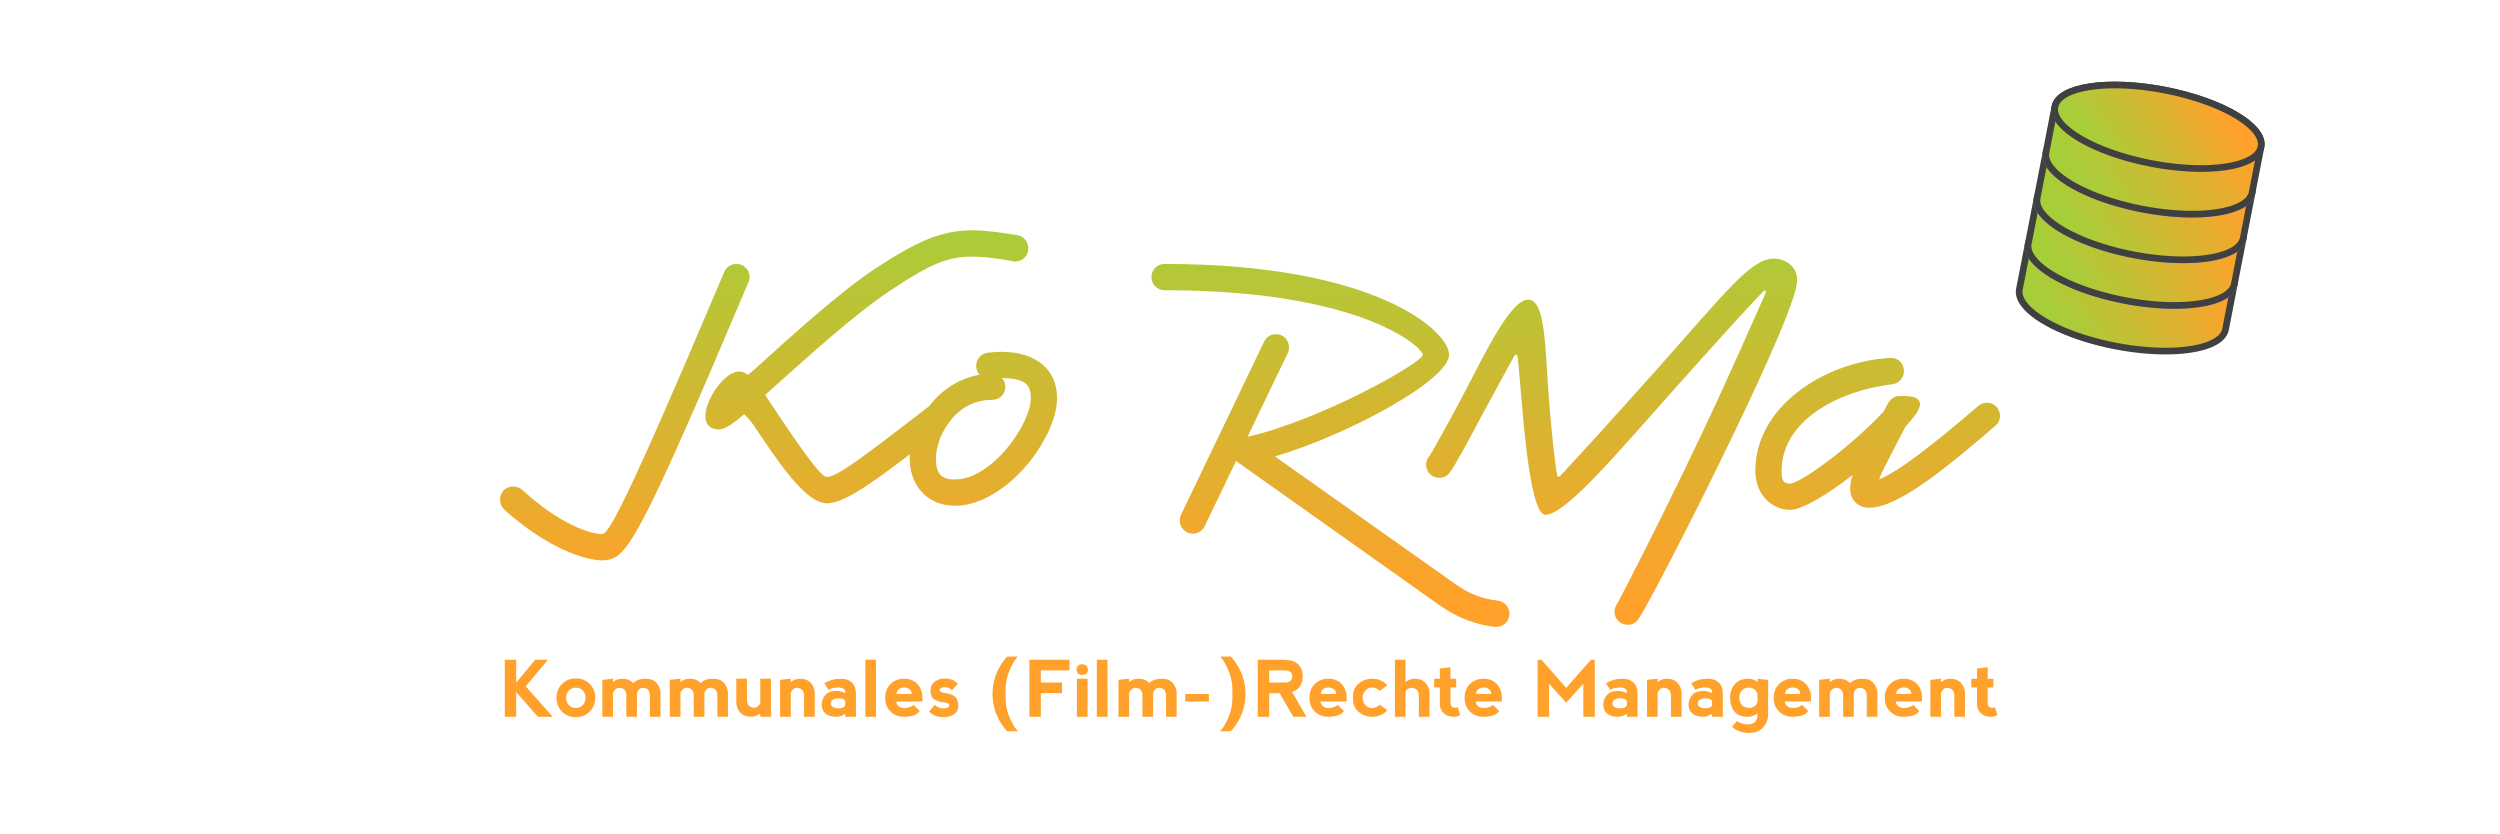
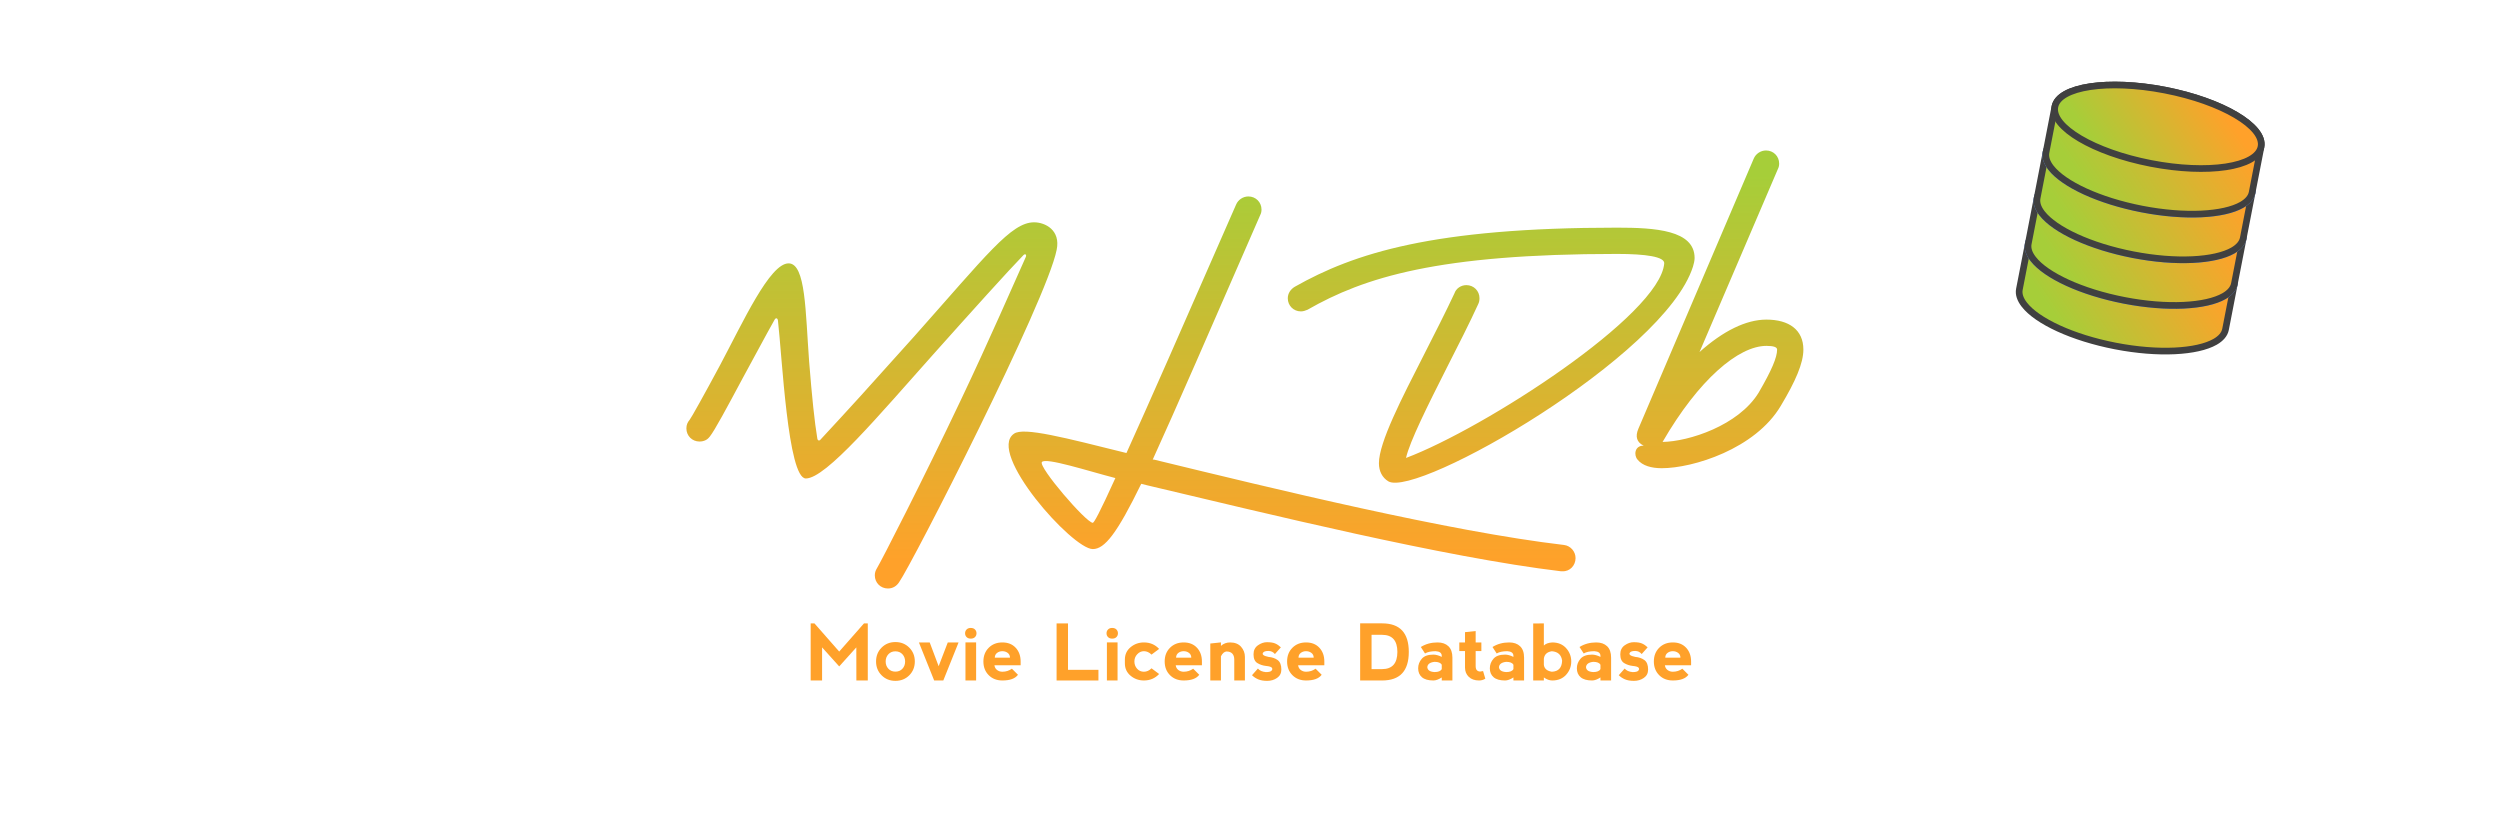
- <svg xmlns="http://www.w3.org/2000/svg" xmlns:xlink="http://www.w3.org/1999/xlink" id="uuid-99d409fd-b151-457c-84c4-7c6ea3228955" viewBox="0 0 1500 500">
+ <svg xmlns="http://www.w3.org/2000/svg" xmlns:xlink="http://www.w3.org/1999/xlink" id="uuid-af56dfa9-7414-45e9-a4f4-6c63a1964aa3" viewBox="0 0 1500 500">
  <defs>
-     <clipPath id="uuid-7759acc8-a51a-4872-8d7c-f38c5225424d">
-       <path d="M302.46,305.665c-1.478-1.478-2.463-3.694-2.463-5.911,0-4.434,3.448-7.882,7.882-7.882,1.97,0,3.941.738,5.418,1.97,22.168,20.443,40.641,26.602,48.03,26.602h.246c3.695-1.231,12.069-13.055,72.907-157.144,1.232-2.956,3.941-4.927,7.39-4.927,4.434,0,7.882,3.448,7.882,7.882,0,1.231-.247,2.217-.739,3.202-62.069,147.045-71.921,162.809-82.513,166.011-1.231.493-3.448.739-5.172.739-10.838,0-33.744-7.882-58.868-30.542ZM452.215,255.172c-1.724-2.463-3.695-4.68-5.665-6.65-6.65,5.665-11.577,9.113-15.025,9.113-19.212,0-.739-34.729,12.069-34.729,1.724,0,3.448.739,5.172,1.971l4.434-3.694c21.182-19.212,50.493-45.813,71.675-59.853,25.616-16.749,40.148-23.153,58.375-23.153,7.882,0,16.749,1.231,27.34,2.956,3.695.739,6.404,3.94,6.404,7.882,0,4.434-3.448,7.882-7.882,7.882h-1.478v-.246c-10.099-1.725-17.488-2.71-24.384-2.71-14.779,0-25.616,4.68-49.508,20.69-20.197,13.3-48.769,39.162-69.951,58.128l-4.68,4.188c1.971,2.955,3.941,6.157,6.158,9.359,12.562,18.72,26.848,39.902,30.789,39.902,6.158,0,22.66-12.562,61.577-42.611,1.478-1.231,3.202-1.725,4.926-1.725,4.434,0,7.882,3.448,7.882,7.882,0,2.463-1.231,4.68-3.202,6.404-38.67,29.803-58.867,45.813-71.183,45.813-13.054,0-30.296-26.602-43.843-46.799ZM545.811,274.876c0-5.418,1.478-12.068,4.187-18.473,7.389-16.995,21.429-28.818,37.685-31.527-1.231-1.478-1.97-3.448-1.97-5.419,0-4.187,3.202-7.389,7.143-7.882,2.709-.246,5.418-.492,7.882-.492,20.443,0,33.498,10.345,33.498,27.586,0,7.144-2.463,15.518-7.143,24.139-11.083,21.183-33.251,40.641-53.941,40.641-16.995,0-27.34-12.315-27.34-28.572ZM613.299,255.418c3.694-7.143,5.172-12.069,5.172-16.749,0-8.374-3.941-11.576-17.242-11.822,1.232,1.478,1.971,3.202,1.971,5.172,0,4.434-3.448,7.882-7.882,7.882-13.793,0-24.384,7.882-31.035,22.414-1.724,4.927-2.709,8.621-2.709,12.562,0,9.36,2.956,12.809,11.576,12.809,14.04,0,30.542-14.286,40.148-32.267ZM896.799,376.108c-10.346-1.231-21.676-4.926-32.514-12.562l-122.661-86.946-18.719,38.917c-1.232,2.709-3.941,4.68-7.144,4.68-4.434,0-7.882-3.448-7.882-7.882,0-1.231.246-2.463.739-3.448l49.753-103.695c1.232-2.71,3.941-4.68,7.143-4.68,4.434,0,7.883,3.448,7.883,7.882,0,1.231-.246,2.463-.738,3.448l-24.139,50.246c42.858-9.605,105.174-44.335,105.174-49.261,0-3.941-35.715-38.671-154.928-38.671-4.434,0-7.882-3.448-7.882-7.882s3.448-7.882,7.882-7.882c127.34,0,170.692,40.641,170.692,54.435,0,15.024-59.115,47.537-104.436,61.084l108.621,76.848c8.621,6.157,16.504,8.62,24.879,9.605,3.939.493,7.143,3.695,7.143,7.882,0,4.434-3.449,7.882-7.883,7.882h-.984ZM968.719,366.995c0-1.724.492-2.955,1.232-4.187,2.709-4.434,27.832-53.449,50.492-101.232,16.996-35.715,32.02-70.444,38.916-85.715.494-1.479-.492-1.971-1.477-.985-8.867,9.113-31.527,34.236-53.941,59.359-32.76,36.7-64.533,74.632-76.602,74.632-10.838,0-14.285-73.893-16.75-94.828-.246-1.479-1.23-1.725-1.969-.493-5.174,9.113-14.041,25.862-19.213,35.222-9.359,17.488-16.748,31.281-19.705,34.976l-.246.247c-1.23,1.724-3.447,2.709-5.91,2.709-4.434,0-7.883-3.448-7.883-7.882,0-2.217.738-3.694,1.971-5.173.738-.738,9.113-15.764,18.227-32.759,13.793-25.862,29.803-61.084,41.133-61.084,10.346,0,10.1,29.311,12.316,58.867,1.725,21.429,3.201,35.961,4.926,46.306.246,1.232,1.23,1.479,1.971.493,18.719-20.197,26.107-28.325,55.912-61.577,43.596-49.015,58.375-68.72,72.168-68.72,6.65,0,16.01,4.681,13.547,16.503-5.912,30.296-86.455,187.933-94.582,199.509-1.479,2.217-3.695,3.694-6.65,3.694-4.434,0-7.883-3.448-7.883-7.882ZM1053.201,282.512c0-38.67,41.379-65.271,80.297-67.734h.984c4.434-.246,7.883,3.448,7.883,7.882,0,3.941-2.957,7.39-6.896,7.882-34.484,4.188-66.504,22.906-66.504,51.971,0,6.158,1.232,7.636,5.172,7.636,5.666,0,35.469-21.183,56.158-43.35l.986-1.971c1.723-3.694,3.939-6.896,7.635-7.144,15.764-.984,16.01,4.927,7.637,14.532l-3.203,3.695c-1.971,3.694-3.941,7.635-5.912,11.33-4.434,8.62-8.127,15.517-10.098,20.443,12.314-4.927,33.744-21.922,59.605-44.089,1.479-1.231,3.203-1.971,5.174-1.971,4.434,0,7.881,3.448,7.881,7.882,0,2.463-.984,4.434-2.709,5.911-30.543,26.355-58.621,49.016-75.617,49.262-7.143,0-11.576-4.926-11.576-11.576,0-2.464.494-5.173,1.479-8.129-15.518,12.069-30.543,20.937-37.439,20.937-10.836,0-20.936-8.867-20.936-23.399Z" fill="none" stroke-width="0" />
-     </clipPath>
-     <linearGradient id="uuid-e2c67e99-fecf-42e8-ad82-ad890cd694d4" x1="749.999" y1="97.341" x2="749.999" y2="387.983" gradientUnits="userSpaceOnUse">
+     <linearGradient id="uuid-4a2bee63-a03b-4115-b724-645cec4a496b" x1="1243.903" y1="213.416" x2="1324.737" y2="132.582" gradientTransform="translate(48.42459 -242.9764) rotate(11.00015)" gradientUnits="userSpaceOnUse">
      <stop offset=".1" stop-color="#a6ce39" />
      <stop offset=".9" stop-color="#ffa12a" />
    </linearGradient>
-     <linearGradient id="uuid-d8077449-9d1c-4cd3-a134-6aaec134ccca" x1="1243.903" y1="213.416" x2="1324.737" y2="132.582" gradientTransform="translate(48.42459 -242.9764) rotate(11.00015)" xlink:href="#uuid-e2c67e99-fecf-42e8-ad82-ad890cd694d4" />
-     <linearGradient id="uuid-d89a6996-e76e-4770-8b1b-259a1fc45466" x1="1250.873" y1="192.506" x2="1317.767" y2="125.612" gradientTransform="translate(48.42459 -242.9764) rotate(11.00015)" xlink:href="#uuid-e2c67e99-fecf-42e8-ad82-ad890cd694d4" />
-     <linearGradient id="uuid-6bdce97d-dcf7-491a-837c-642a8894a086" x1="1243.903" y1="185.516" x2="1324.737" y2="104.682" gradientTransform="translate(48.42459 -242.9764) rotate(11.00015)" xlink:href="#uuid-e2c67e99-fecf-42e8-ad82-ad890cd694d4" />
-     <linearGradient id="uuid-d2b21138-1f4b-4bf4-82f1-12d9a0d0d5fa" x1="1250.873" y1="164.606" x2="1317.767" y2="97.712" gradientTransform="translate(48.42459 -242.9764) rotate(11.00015)" xlink:href="#uuid-e2c67e99-fecf-42e8-ad82-ad890cd694d4" />
-     <linearGradient id="uuid-c4f10159-0945-4f2a-9d89-1fa47f8308e5" x1="1243.903" y1="157.616" x2="1324.737" y2="76.782" gradientTransform="translate(48.42459 -242.9764) rotate(11.00015)" xlink:href="#uuid-e2c67e99-fecf-42e8-ad82-ad890cd694d4" />
-     <linearGradient id="uuid-647b5806-bcd0-4511-aedd-11fae7a8eb1c" x1="1250.873" y1="136.706" x2="1317.767" y2="69.812" gradientTransform="translate(48.42459 -242.9764) rotate(11.00015)" xlink:href="#uuid-e2c67e99-fecf-42e8-ad82-ad890cd694d4" />
-     <linearGradient id="uuid-152244a7-e3d6-48a5-a3dc-d8643461ee28" x1="1243.903" y1="129.716" x2="1324.737" y2="48.882" gradientTransform="translate(48.42459 -242.9764) rotate(11.00015)" xlink:href="#uuid-e2c67e99-fecf-42e8-ad82-ad890cd694d4" />
-     <linearGradient id="uuid-3f159c4b-8555-488a-9a0c-ffac3d2b765b" x1="1250.873" y1="108.806" x2="1317.767" y2="41.912" gradientTransform="translate(48.42459 -242.9764) rotate(11.00015)" xlink:href="#uuid-e2c67e99-fecf-42e8-ad82-ad890cd694d4" />
+     <linearGradient id="uuid-75e978e8-7fe4-4be5-a95c-c2bba7c78907" x1="1250.873" y1="192.506" x2="1317.767" y2="125.612" xlink:href="#uuid-4a2bee63-a03b-4115-b724-645cec4a496b" />
+     <linearGradient id="uuid-22095892-0cc0-47b6-8d24-d1f80dfaf27f" x1="1243.903" y1="185.516" x2="1324.737" y2="104.682" xlink:href="#uuid-4a2bee63-a03b-4115-b724-645cec4a496b" />
+     <linearGradient id="uuid-ce8edb06-e188-40ba-bd88-dda2890e2ffc" x1="1250.873" y1="164.606" x2="1317.767" y2="97.712" xlink:href="#uuid-4a2bee63-a03b-4115-b724-645cec4a496b" />
+     <linearGradient id="uuid-1a676241-1f7d-41d7-8ea3-ecd73322201a" x1="1243.903" y1="157.616" x2="1324.737" y2="76.782" xlink:href="#uuid-4a2bee63-a03b-4115-b724-645cec4a496b" />
+     <linearGradient id="uuid-d37e0ed8-ce6b-449b-9be6-e841fc262eb7" x1="1250.873" y1="136.706" x2="1317.767" y2="69.812" xlink:href="#uuid-4a2bee63-a03b-4115-b724-645cec4a496b" />
+     <linearGradient id="uuid-4fddd074-1f38-4315-944c-fea2f184789f" x1="1243.903" y1="129.716" x2="1324.737" y2="48.882" xlink:href="#uuid-4a2bee63-a03b-4115-b724-645cec4a496b" />
+     <linearGradient id="uuid-87577d09-e398-45e2-a1cc-ec611f093c0a" x1="1250.873" y1="108.806" x2="1317.767" y2="41.912" xlink:href="#uuid-4a2bee63-a03b-4115-b724-645cec4a496b" />
+     <clipPath id="uuid-8ad44d32-3388-4d3c-b2b4-b353b79a4033">
+       <path d="M524.888,345.212c0-1.724.493-2.955,1.231-4.187,2.709-4.434,27.833-53.449,50.493-101.232,16.995-35.715,32.02-70.444,38.917-85.715.493-1.478-.493-1.97-1.478-.985-8.867,9.114-31.527,34.237-53.941,59.36-32.759,36.7-64.532,74.631-76.602,74.631-10.837,0-14.286-73.892-16.749-94.828-.247-1.478-1.232-1.724-1.971-.493-5.172,9.113-14.04,25.862-19.212,35.222-9.36,17.488-16.749,31.281-19.705,34.975l-.246.247c-1.232,1.724-3.448,2.709-5.912,2.709-4.434,0-7.882-3.448-7.882-7.882,0-2.217.739-3.694,1.971-5.173.739-.738,9.113-15.763,18.227-32.758,13.793-25.862,29.803-61.084,41.133-61.084,10.345,0,10.099,29.311,12.315,58.867,1.724,21.429,3.202,35.96,4.926,46.305.246,1.232,1.231,1.479,1.97.493,18.719-20.197,26.109-28.325,55.912-61.577,43.596-49.015,58.375-68.72,72.168-68.72,6.65,0,16.01,4.68,13.547,16.503-5.912,30.295-86.454,187.932-94.582,199.508-1.478,2.217-3.695,3.694-6.65,3.694-4.434,0-7.882-3.448-7.882-7.882ZM936.465,342.749c-69.951-8.374-175.863-34.483-247.784-51.479l-3.941-.985c-14.532,29.804-21.921,39.163-29.064,39.163-12.315,0-63.793-57.882-47.291-69.212,5.665-4.188,30.789,2.463,67.488,11.576,12.808-28.325,33.251-74.63,65.764-149.015,1.231-2.956,4.188-4.926,7.39-4.926,4.433,0,7.881,3.448,7.881,7.882,0,1.231-.246,2.217-.739,3.202-30.295,69.459-50.492,116.011-64.532,146.799h.739c71.921,17.487,176.849,43.104,246.061,51.231,3.941.493,6.896,3.941,6.896,7.882,0,4.434-3.448,8.128-7.882,7.882h-.985ZM669.222,286.837c-16.256-4.187-41.872-12.562-44.089-9.605s26.601,36.453,30.542,36.453c.739,0,3.941-5.665,13.547-26.848ZM827.35,277.971c0-12.562,13.793-39.163,26.847-64.779,6.65-13.055,13.301-26.108,18.474-37.192.985-2.956,3.94-4.926,7.143-4.926,4.434,0,7.882,3.448,7.882,7.882,0,1.231-.246,2.463-.739,3.448-5.172,11.331-12.068,24.877-18.719,37.931-11.576,22.907-22.414,44.582-24.631,54.434,47.045-17.734,152.464-85.715,154.928-116.75.246-3.941-10.838-5.665-28.326-5.665-107.39,0-151.725,14.04-185.716,33.498-1.231.492-2.463.985-3.94.985-4.434,0-7.882-3.448-7.882-7.882,0-2.956,1.724-5.418,4.188-6.896,35.714-20.197,83.005-35.468,193.351-35.468,22.907,0,46.553,1.478,46.553,18.227,0,1.478-.493,3.695-.985,5.173-16.995,53.694-165.519,138.917-182.76,128.818-3.695-2.217-5.665-6.157-5.665-10.837ZM982.519,275.754c-2.217-2.464-1.971-8.375,3.694-8.375-4.187-1.971-5.172-5.419-3.202-10.099l69.213-162.07c1.231-2.956,4.188-4.926,7.39-4.926,4.433,0,7.881,3.448,7.881,7.882,0,1.231-.246,2.217-.738,3.202l-47.045,109.853c14.04-12.562,27.833-19.458,40.148-19.458,13.547,0,22.167,6.157,22.167,17.98,0,8.128-4.68,18.966-13.547,33.744-15.271,25.862-52.709,37.438-71.429,37.438-6.158,0-11.576-1.478-14.532-5.172ZM1055.18,235.606c7.882-13.547,11.083-21.183,11.083-25.862q0-2.217-6.403-2.217c-16.749,0-40.641,20.197-62.316,57.635,15.764-.246,45.567-9.853,57.637-29.556Z" fill="none" stroke-width="0" />
+     </clipPath>
+     <linearGradient id="uuid-a130d0d1-1f67-4a1b-98d4-79a7e1428917" x1="750.499" y1="75.558" x2="750.499" y2="366.2" gradientTransform="matrix(1,0,0,1,0,0)" xlink:href="#uuid-4a2bee63-a03b-4115-b724-645cec4a496b" />
  </defs>
-   <g clip-path="url(#uuid-7759acc8-a51a-4872-8d7c-f38c5225424d)">
-     <rect x="299.999" y="97.341" width="900" height="290.642" fill="url(#uuid-e2c67e99-fecf-42e8-ad82-ad890cd694d4)" stroke-width="0" />
+   <path id="uuid-adef26d9-482d-4a26-a179-a03bd53b3a8a" d="M1216.954,146.202c2.366-12.172,31.956-16.607,66.117-9.967,34.161,6.64,59.934,21.837,57.568,34.01M1216.954,146.202l-5.324,27.387c-.572,2.945.543,6.116,2.992,9.241,7.663,9.843,28.76,19.751,54.577,24.769,25.915,5.037,49.108,3.637,59.881-2.52,3.441-1.98,5.663-4.502,6.236-7.447l5.324-27.387" fill="url(#uuid-4a2bee63-a03b-4115-b724-645cec4a496b)" stroke="#404040" stroke-miterlimit="10" stroke-width="4" />
+   <path d="M1340.639,170.244c-2.366,12.172-31.956,16.607-66.117,9.967-34.161-6.64-59.934-21.837-57.568-34.01,2.366-12.172,31.956-16.607,66.117-9.967,34.161,6.64,59.934,21.837,57.568,34.01Z" fill="url(#uuid-75e978e8-7fe4-4be5-a95c-c2bba7c78907)" stroke="#6693ed" stroke-miterlimit="10" stroke-width="4" />
+   <path id="uuid-3f619593-0f08-4b2d-a143-3dd348e05c49" d="M1222.278,118.815c2.366-12.172,31.956-16.607,66.117-9.967,34.161,6.64,59.934,21.837,57.568,34.01M1222.278,118.815l-5.324,27.387c-.572,2.945.543,6.116,2.992,9.241,7.663,9.843,28.76,19.751,54.576,24.769,25.915,5.037,49.108,3.637,59.881-2.52,3.441-1.98,5.663-4.502,6.236-7.447l5.324-27.387" fill="url(#uuid-22095892-0cc0-47b6-8d24-d1f80dfaf27f)" stroke="#404040" stroke-miterlimit="10" stroke-width="4" />
+   <path d="M1345.963,142.857c-2.366,12.172-31.956,16.607-66.117,9.967-34.161-6.64-59.934-21.837-57.568-34.01,2.366-12.172,31.956-16.607,66.117-9.967,34.161,6.64,59.934,21.837,57.568,34.01Z" fill="url(#uuid-ce8edb06-e188-40ba-bd88-dda2890e2ffc)" stroke="#6693ed" stroke-miterlimit="10" stroke-width="4" />
+   <path id="uuid-3a8fca23-c9f7-46d5-b44c-467e4a18358f" d="M1227.602,91.427c2.366-12.172,31.956-16.607,66.117-9.967,34.161,6.64,59.934,21.837,57.568,34.01M1227.602,91.427l-5.324,27.387c-.572,2.945.543,6.116,2.992,9.241,7.663,9.843,28.76,19.751,54.576,24.769,25.915,5.037,49.108,3.637,59.881-2.52,3.441-1.98,5.663-4.502,6.236-7.447l5.324-27.387" fill="url(#uuid-1a676241-1f7d-41d7-8ea3-ecd73322201a)" stroke="#404040" stroke-miterlimit="10" stroke-width="4" />
+   <path d="M1351.287,115.47c-2.366,12.172-31.956,16.607-66.117,9.967-34.161-6.64-59.934-21.837-57.568-34.01,2.366-12.172,31.956-16.607,66.117-9.967,34.161,6.64,59.934,21.837,57.568,34.01Z" fill="url(#uuid-d37e0ed8-ce6b-449b-9be6-e841fc262eb7)" stroke="#6693ed" stroke-miterlimit="10" stroke-width="4" />
+   <path id="uuid-c736ede0-d9f6-4638-9cd3-8c06c484563e" d="M1232.926,64.04c2.366-12.172,31.956-16.607,66.117-9.967,34.161,6.64,59.934,21.837,57.568,34.01M1232.926,64.04l-5.324,27.387c-.572,2.945.543,6.116,2.992,9.241,7.663,9.843,28.76,19.751,54.576,24.769,25.915,5.037,49.108,3.637,59.881-2.52,3.441-1.98,5.663-4.502,6.236-7.447l5.324-27.387" fill="url(#uuid-4fddd074-1f38-4315-944c-fea2f184789f)" stroke="#404040" stroke-miterlimit="10" stroke-width="4" />
+   <path d="M1356.61,88.082c-2.366,12.172-31.956,16.607-66.117,9.967-34.161-6.64-59.934-21.837-57.568-34.01,2.366-12.172,31.956-16.607,66.117-9.967,34.161,6.64,59.934,21.837,57.568,34.01Z" fill="url(#uuid-87577d09-e398-45e2-a1cc-ec611f093c0a)" stroke="#404040" stroke-miterlimit="10" stroke-width="4" />
+   <g clip-path="url(#uuid-8ad44d32-3388-4d3c-b2b4-b353b79a4033)">
+     <rect x="300.499" y="75.558" width="900" height="290.642" fill="url(#uuid-a130d0d1-1f67-4a1b-98d4-79a7e1428917)" stroke-width="0" />
  </g>
-   <path d="M302.881,395.83h6.849v13.697l11.414-13.697h7.676l-13.383,15.979,16.208,18.263h-8.903l-13.012-14.781v14.781h-6.849v-34.242Z" fill="#ffa12a" stroke-width="0" />
-   <path d="M337.223,426.962c-2.216-2.226-3.324-4.993-3.324-8.304,0-3.31,1.108-6.078,3.324-8.304,2.216-2.226,4.979-3.338,8.29-3.338s6.078,1.112,8.304,3.338c2.226,2.226,3.338,4.994,3.338,8.304,0,3.311-1.108,6.078-3.324,8.304-2.216,2.226-4.989,3.339-8.318,3.339-3.31,0-6.074-1.113-8.29-3.339ZM345.512,424.765c1.73,0,3.134-.58,4.209-1.74,1.074-1.16,1.612-2.606,1.612-4.338,0-1.73-.538-3.182-1.612-4.352-1.075-1.17-2.488-1.755-4.238-1.755-1.712,0-3.11.585-4.194,1.755-1.084,1.17-1.626,2.621-1.626,4.352,0,1.731.542,3.178,1.626,4.338,1.084,1.16,2.492,1.74,4.223,1.74Z" fill="#ffa12a" stroke-width="0" />
-   <path d="M367.797,415.463v14.609h-6.392v-22.172l6.392-.685v2.055c1.427-1.331,3.253-2.007,5.479-2.026,2.891,0,5.098.876,6.62,2.626,1.674-1.75,4.185-2.626,7.533-2.626,2.892,0,5.094.876,6.606,2.626s2.269,3.766,2.269,6.049v14.153h-6.363v-12.556c0-1.521-.342-2.7-1.027-3.538-.685-.837-1.797-1.274-3.338-1.312-1.255.096-2.35.933-3.282,2.511-.076.477-.114.952-.114,1.427v13.469h-6.392v-12.556c0-1.521-.342-2.7-1.027-3.538-.685-.837-1.797-1.274-3.338-1.312-1.389.076-2.597,1.009-3.624,2.797Z" fill="#ffa12a" stroke-width="0" />
-   <path d="M408.259,415.463v14.609h-6.392v-22.172l6.392-.685v2.055c1.427-1.331,3.253-2.007,5.479-2.026,2.891,0,5.098.876,6.62,2.626,1.674-1.75,4.185-2.626,7.533-2.626,2.892,0,5.094.876,6.606,2.626s2.269,3.766,2.269,6.049v14.153h-6.363v-12.556c0-1.521-.342-2.7-1.027-3.538-.685-.837-1.797-1.274-3.338-1.312-1.255.096-2.35.933-3.282,2.511-.076.477-.114.952-.114,1.427v13.469h-6.392v-12.556c0-1.521-.342-2.7-1.027-3.538-.685-.837-1.797-1.274-3.338-1.312-1.389.076-2.597,1.009-3.624,2.797Z" fill="#ffa12a" stroke-width="0" />
-   <path d="M456.168,421.969v-14.753h6.392v22.856h-6.392v-2.083c-1.541,1.37-3.367,2.055-5.479,2.055-2.892,0-5.099-.875-6.62-2.625-1.522-1.75-2.283-3.767-2.283-6.05v-14.153h6.392v12.556c0,1.521.38,2.701,1.141,3.538s1.912,1.284,3.453,1.341c1.312-.095,2.444-.988,3.396-2.682Z" fill="#ffa12a" stroke-width="0" />
-   <path d="M474.459,415.548v14.524h-6.392v-22.172l6.392-.685v2.083c1.541-1.369,3.367-2.055,5.479-2.055,2.891,0,5.098.876,6.62,2.626,1.521,1.75,2.283,3.766,2.283,6.049v14.153h-6.392v-12.556c0-1.521-.381-2.7-1.142-3.538-.761-.837-1.912-1.274-3.453-1.312-1.312.076-2.445,1.037-3.396,2.882Z" fill="#ffa12a" stroke-width="0" />
-   <path d="M494.604,409.983c2.891-1.826,6.239-2.739,10.044-2.739,2.74,0,4.908.762,6.506,2.283,1.598,1.522,2.397,3.805,2.397,6.849v13.696h-6.392v-1.826c-1.865,1.218-3.538,1.826-5.022,1.826-3.044,0-5.327-.646-6.849-1.94-1.522-1.293-2.283-3.082-2.283-5.364,0-2.131.718-4.033,2.154-5.707,1.436-1.674,3.762-2.511,6.977-2.511,1.484,0,3.157.456,5.022,1.369v-.685c-.039-1.674-1.255-2.587-3.652-2.739-2.739,0-4.87.456-6.392,1.369l-2.511-3.881ZM507.159,423.224v-2.567c-.609-1.18-2.055-1.77-4.337-1.77-2.739.305-4.185,1.369-4.337,3.196.152,1.807,1.598,2.786,4.337,2.938,2.283,0,3.729-.599,4.337-1.798Z" fill="#ffa12a" stroke-width="0" />
-   <path d="M519.229,430.072v-34.242h6.392v34.242h-6.392Z" fill="#ffa12a" stroke-width="0" />
-   <path d="M531.099,418.658c0-3.348,1.065-6.087,3.196-8.218,2.13-2.131,4.86-3.196,8.189-3.196,3.348,0,6.011,1.065,7.99,3.196,1.978,2.131,2.968,4.87,2.968,8.218v2.283h-15.723c.152,1.218.685,2.168,1.598,2.854.913.685,1.969,1.027,3.167,1.027,2.13,0,4.033-.609,5.707-1.826l3.652,3.652c-1.674,2.282-4.794,3.424-9.359,3.424-3.349,0-6.083-1.065-8.204-3.196-2.122-2.13-3.182-4.869-3.182-8.218ZM545.68,413.522c-.913-.686-1.979-1.027-3.196-1.027-1.218,0-2.278.342-3.182,1.027-.904.685-1.355,1.636-1.355,2.854h9.103c0-1.218-.457-2.169-1.37-2.854Z" fill="#ffa12a" stroke-width="0" />
-   <path d="M571.346,407.887c1.189.523,2.307,1.289,3.353,2.297l-3.567,4.023c-1.027-1.236-2.321-1.854-3.881-1.854-1.541,0-2.568.285-3.082.855-.514.571-.514,1.09,0,1.556s1.541.852,3.082,1.155c2.264.21,4.119.856,5.564,1.94,1.445,1.084,2.168,2.968,2.168,5.649,0,2.169-.852,3.844-2.554,5.022-1.703,1.18-3.686,1.77-5.949,1.77-2.169,0-3.972-.31-5.408-.928-1.437-.618-2.668-1.44-3.695-2.468l3.539-3.995c1.027,1.236,2.625,1.95,4.794,2.14,1.75,0,2.882-.285,3.396-.855.514-.571.589-1.142.228-1.712-.361-.571-1.569-.951-3.624-1.142-1.865-.209-3.567-.78-5.108-1.712-1.541-.933-2.311-2.683-2.311-5.251,0-2.358.879-4.161,2.639-5.407,1.759-1.246,3.571-1.869,5.436-1.869,2.13,0,3.79.262,4.979.785Z" fill="#ffa12a" stroke-width="0" />
-   <path d="M595.5,416.347c.038-3.157.466-6.173,1.284-9.045.837-3.006,2.121-5.859,3.852-8.561,1.046-1.655,1.998-2.968,2.854-3.938l.799-.856h6.363c-.114.229-.324.514-.628.856-.476.513-.809.903-.999,1.17-1.693,2.567-3.063,5.383-4.109,8.446-1.046,3.062-1.569,6.439-1.569,10.13,0,.608.009,1.208.028,1.797-.019.571-.028,1.18-.028,1.826,0,3.71.523,7.077,1.569,10.102,1.046,3.024,2.416,5.812,4.109,8.361.19.266.523.675.999,1.227.286.343.495.637.628.885h-6.363l-.799-.885c-.856-.971-1.808-2.273-2.854-3.909-1.731-2.701-3.025-5.555-3.881-8.561-.799-2.872-1.218-5.888-1.255-9.046Z" fill="#ffa12a" stroke-width="0" />
-   <path d="M617.643,430.072v-34.242h24.055v6.393h-17.207v7.305h12.698v6.363h-12.698v14.182h-6.848Z" fill="#ffa12a" stroke-width="0" />
-   <path d="M646.833,399.469c.608-.618,1.427-.928,2.454-.928,1.103,0,1.959.31,2.568.928.608.618.913,1.384.913,2.297s-.305,1.675-.913,2.283c-.609.608-1.446.913-2.511.913s-1.902-.305-2.511-.913c-.609-.608-.913-1.37-.913-2.283s.304-1.679.913-2.297ZM652.541,430.072v-22.856h-6.392v22.856h6.392Z" fill="#ffa12a" stroke-width="0" />
-   <path d="M658.104,430.072v-34.242h6.392v34.242h-6.392Z" fill="#ffa12a" stroke-width="0" />
-   <path d="M677.479,415.463v14.609h-6.392v-22.172l6.392-.685v2.055c1.427-1.331,3.253-2.007,5.479-2.026,2.891,0,5.098.876,6.62,2.626,1.674-1.75,4.185-2.626,7.533-2.626,2.892,0,5.094.876,6.606,2.626s2.269,3.766,2.269,6.049v14.153h-6.363v-12.556c0-1.521-.342-2.7-1.027-3.538-.685-.837-1.797-1.274-3.338-1.312-1.255.096-2.35.933-3.282,2.511-.076.477-.114.952-.114,1.427v13.469h-6.392v-12.556c0-1.521-.342-2.7-1.027-3.538-.685-.837-1.797-1.274-3.338-1.312-1.389.076-2.597,1.009-3.624,2.797Z" fill="#ffa12a" stroke-width="0" />
-   <path d="M711.178,420.912v-4.536h14.153v4.536h-14.153Z" fill="#ffa12a" stroke-width="0" />
-   <path d="M746.048,425.393c-.856,3.006-2.15,5.859-3.881,8.561-1.046,1.636-1.997,2.938-2.854,3.909l-.799.885h-6.363c.114-.267.323-.562.628-.885.475-.533.808-.941.999-1.227,1.693-2.55,3.062-5.337,4.109-8.361s1.57-6.392,1.57-10.102c0-.627-.01-1.236-.029-1.826.019-.589.029-1.188.029-1.797,0-3.69-.523-7.067-1.57-10.13-1.046-3.063-2.416-5.879-4.109-8.446-.19-.267-.523-.657-.999-1.17-.286-.343-.495-.628-.628-.856h6.363l.799.856c.856.951,1.807,2.264,2.854,3.938,1.731,2.701,3.015,5.555,3.853,8.561.817,2.872,1.246,5.888,1.284,9.045-.038,3.178-.457,6.192-1.255,9.046Z" fill="#ffa12a" stroke-width="0" />
-   <path d="M775.295,415.148l8.533,14.924h-7.848l-8.219-14.153h-6.248v14.153h-6.849v-34.242h14.923c7.99,0,11.986,3.292,11.986,9.873.018,4.946-2.074,8.095-6.279,9.445ZM761.514,409.527h9.588c2.758-.038,4.176-1.294,4.252-3.767-.076-2.244-1.465-3.414-4.166-3.51h-9.674v7.276Z" fill="#ffa12a" stroke-width="0" />
-   <path d="M785.654,418.658c0-3.348,1.064-6.087,3.195-8.218s4.861-3.196,8.189-3.196c3.348,0,6.012,1.065,7.99,3.196s2.967,4.87,2.967,8.218v2.283h-15.723c.152,1.218.686,2.168,1.6,2.854.912.685,1.969,1.027,3.166,1.027,2.131,0,4.033-.609,5.707-1.826l3.652,3.652c-1.674,2.282-4.793,3.424-9.359,3.424-3.348,0-6.082-1.065-8.203-3.196-2.121-2.13-3.182-4.869-3.182-8.218ZM800.236,413.522c-.914-.686-1.98-1.027-3.197-1.027s-2.277.342-3.182,1.027c-.902.685-1.355,1.636-1.355,2.854h9.104c0-1.218-.457-2.169-1.369-2.854Z" fill="#ffa12a" stroke-width="0" />
-   <path d="M815.271,427.219c-2.283-1.902-3.424-4.375-3.424-7.419v-2.283c0-3.043,1.141-5.517,3.424-7.419,2.283-1.901,4.955-2.854,8.02-2.854,3.652,0,6.686,1.294,9.102,3.881l-4.564,3.425c-1.371-1.37-2.893-2.055-4.566-2.055-1.521,0-2.854.608-3.994,1.826-1.143,1.218-1.713,2.663-1.713,4.337,0,1.675.533,3.12,1.598,4.338,1.066,1.217,2.436,1.826,4.109,1.826s3.195-.686,4.566-2.055l4.564,3.424c-2.436,2.588-5.479,3.881-9.131,3.881-3.043,0-5.707-.951-7.99-2.854Z" fill="#ffa12a" stroke-width="0" />
-   <path d="M843.322,414.635v15.438h-6.393v-34.242h6.393v13.469c1.541-1.369,3.367-2.055,5.479-2.055,2.891,0,5.098.876,6.619,2.626s2.283,3.766,2.283,6.049v14.153h-6.393v-12.556c0-1.521-.381-2.7-1.141-3.538-.762-.837-1.912-1.274-3.453-1.312-1.312.076-2.443.732-3.395,1.969Z" fill="#ffa12a" stroke-width="0" />
-   <path d="M872.312,430.072c-2.588,0-4.637-.723-6.148-2.169-1.514-1.445-2.27-3.31-2.27-5.593v-9.873h-3.424v-5.164h3.424v-6.192l6.393-.685v6.877h3.424v5.164h-3.424v8.96c0,1.218.256,2.074.77,2.568.514.495,1.17.742,1.969.742.248,0,.818-.096,1.713-.285l1.342,4.565c-1.104.723-2.359,1.084-3.768,1.084Z" fill="#ffa12a" stroke-width="0" />
-   <path d="M878.762,418.658c0-3.348,1.064-6.087,3.195-8.218s4.861-3.196,8.189-3.196c3.348,0,6.012,1.065,7.99,3.196s2.967,4.87,2.967,8.218v2.283h-15.723c.152,1.218.686,2.168,1.6,2.854.912.685,1.969,1.027,3.166,1.027,2.131,0,4.033-.609,5.707-1.826l3.652,3.652c-1.674,2.282-4.793,3.424-9.359,3.424-3.348,0-6.082-1.065-8.203-3.196-2.121-2.13-3.182-4.869-3.182-8.218ZM893.344,413.522c-.914-.686-1.98-1.027-3.197-1.027s-2.277.342-3.182,1.027c-.902.685-1.355,1.636-1.355,2.854h9.104c0-1.218-.457-2.169-1.369-2.854Z" fill="#ffa12a" stroke-width="0" />
-   <path d="M922.59,430.072v-34.242h2.283l14.838,16.893,14.867-16.893h2.281v34.242h-6.848l-.029-19.86-10.271,11.414-10.273-11.414v19.86h-6.848Z" fill="#ffa12a" stroke-width="0" />
-   <path d="M963.566,409.983c2.891-1.826,6.238-2.739,10.043-2.739,2.74,0,4.908.762,6.506,2.283,1.6,1.522,2.398,3.805,2.398,6.849v13.696h-6.393v-1.826c-1.865,1.218-3.539,1.826-5.021,1.826-3.045,0-5.328-.646-6.85-1.94-1.521-1.293-2.281-3.082-2.281-5.364,0-2.131.717-4.033,2.154-5.707,1.436-1.674,3.762-2.511,6.977-2.511,1.482,0,3.156.456,5.021,1.369v-.685c-.039-1.674-1.256-2.587-3.652-2.739-2.74,0-4.871.456-6.393,1.369l-2.51-3.881ZM976.121,423.224v-2.567c-.609-1.18-2.055-1.77-4.338-1.77-2.738.305-4.186,1.369-4.336,3.196.15,1.807,1.598,2.786,4.336,2.938,2.283,0,3.729-.599,4.338-1.798Z" fill="#ffa12a" stroke-width="0" />
-   <path d="M994.582,415.548v14.524h-6.391v-22.172l6.391-.685v2.083c1.541-1.369,3.367-2.055,5.479-2.055,2.893,0,5.098.876,6.621,2.626,1.521,1.75,2.281,3.766,2.281,6.049v14.153h-6.391v-12.556c0-1.521-.381-2.7-1.143-3.538-.76-.837-1.91-1.274-3.451-1.312-1.312.076-2.445,1.037-3.396,2.882Z" fill="#ffa12a" stroke-width="0" />
-   <path d="M1014.729,409.983c2.891-1.826,6.238-2.739,10.043-2.739,2.74,0,4.908.762,6.506,2.283,1.6,1.522,2.398,3.805,2.398,6.849v13.696h-6.393v-1.826c-1.865,1.218-3.539,1.826-5.021,1.826-3.045,0-5.328-.646-6.85-1.94-1.521-1.293-2.281-3.082-2.281-5.364,0-2.131.717-4.033,2.154-5.707,1.436-1.674,3.762-2.511,6.977-2.511,1.482,0,3.156.456,5.021,1.369v-.685c-.039-1.674-1.256-2.587-3.652-2.739-2.74,0-4.871.456-6.393,1.369l-2.51-3.881ZM1027.283,423.224v-2.567c-.609-1.18-2.055-1.77-4.338-1.77-2.738.305-4.186,1.369-4.336,3.196.15,1.807,1.598,2.786,4.336,2.938,2.283,0,3.729-.599,4.338-1.798Z" fill="#ffa12a" stroke-width="0" />
-   <path d="M1060.896,407.93v20.316c0,3.196-.951,5.868-2.854,8.019-1.902,2.149-4.299,3.281-7.191,3.396l-1.369.143c-4.414-.096-7.838-1.36-10.273-3.795l2.969-3.425c1.674,1.218,3.709,1.902,6.105,2.055,2.436,0,4.082-.57,4.938-1.712s1.283-2.396,1.283-3.767v-1.142c-1.711,1.37-3.689,2.055-5.934,2.055-3.502,0-6.127-1.027-7.877-3.082s-2.625-4.831-2.625-8.332c0-3.348.951-6.087,2.854-8.218s4.604-3.196,8.104-3.196c2.588.152,4.414.847,5.479,2.083v-2.083l6.393.686ZM1054.504,420.713v-3.681c-.305-2.55-1.902-4.053-4.793-4.509-3.805.133-5.859,2.026-6.164,5.679.152,4.261,2.207,6.468,6.164,6.62,2.891-.457,4.488-1.826,4.793-4.109Z" fill="#ffa12a" stroke-width="0" />
-   <path d="M1064.234,418.658c0-3.348,1.064-6.087,3.195-8.218s4.861-3.196,8.189-3.196c3.348,0,6.012,1.065,7.99,3.196s2.967,4.87,2.967,8.218v2.283h-15.723c.152,1.218.686,2.168,1.6,2.854.912.685,1.969,1.027,3.166,1.027,2.131,0,4.033-.609,5.707-1.826l3.652,3.652c-1.674,2.282-4.793,3.424-9.359,3.424-3.348,0-6.082-1.065-8.203-3.196-2.121-2.13-3.182-4.869-3.182-8.218ZM1078.816,413.522c-.914-.686-1.98-1.027-3.197-1.027s-2.277.342-3.182,1.027c-.902.685-1.355,1.636-1.355,2.854h9.104c0-1.218-.457-2.169-1.369-2.854Z" fill="#ffa12a" stroke-width="0" />
-   <path d="M1097.904,415.463v14.609h-6.391v-22.172l6.391-.685v2.055c1.428-1.331,3.254-2.007,5.479-2.026,2.893,0,5.1.876,6.621,2.626,1.674-1.75,4.184-2.626,7.533-2.626,2.891,0,5.094.876,6.605,2.626s2.27,3.766,2.27,6.049v14.153h-6.363v-12.556c0-1.521-.344-2.7-1.027-3.538-.686-.837-1.799-1.274-3.34-1.312-1.256.096-2.35.933-3.281,2.511-.076.477-.113.952-.113,1.427v13.469h-6.393v-12.556c0-1.521-.342-2.7-1.027-3.538-.686-.837-1.797-1.274-3.338-1.312-1.389.076-2.598,1.009-3.625,2.797Z" fill="#ffa12a" stroke-width="0" />
-   <path d="M1130.861,418.658c0-3.348,1.066-6.087,3.197-8.218,2.129-2.131,4.859-3.196,8.189-3.196,3.348,0,6.01,1.065,7.988,3.196s2.969,4.87,2.969,8.218v2.283h-15.723c.152,1.218.686,2.168,1.598,2.854.914.685,1.969,1.027,3.168,1.027,2.129,0,4.033-.609,5.707-1.826l3.652,3.652c-1.674,2.282-4.795,3.424-9.359,3.424-3.35,0-6.084-1.065-8.205-3.196-2.121-2.13-3.182-4.869-3.182-8.218ZM1145.443,413.522c-.912-.686-1.979-1.027-3.195-1.027-1.219,0-2.279.342-3.182,1.027-.904.685-1.355,1.636-1.355,2.854h9.102c0-1.218-.455-2.169-1.369-2.854Z" fill="#ffa12a" stroke-width="0" />
-   <path d="M1164.617,415.548v14.524h-6.391v-22.172l6.391-.685v2.083c1.541-1.369,3.367-2.055,5.479-2.055,2.893,0,5.098.876,6.621,2.626,1.521,1.75,2.281,3.766,2.281,6.049v14.153h-6.391v-12.556c0-1.521-.381-2.7-1.143-3.538-.76-.837-1.91-1.274-3.451-1.312-1.312.076-2.445,1.037-3.396,2.882Z" fill="#ffa12a" stroke-width="0" />
-   <path d="M1194.635,430.072c-2.588,0-4.637-.723-6.148-2.169-1.514-1.445-2.27-3.31-2.27-5.593v-9.873h-3.424v-5.164h3.424v-6.192l6.393-.685v6.877h3.424v5.164h-3.424v8.96c0,1.218.256,2.074.77,2.568.514.495,1.17.742,1.969.742.248,0,.818-.096,1.713-.285l1.342,4.565c-1.104.723-2.359,1.084-3.768,1.084Z" fill="#ffa12a" stroke-width="0" />
-   <path id="uuid-f8c2a491-6efd-4307-918c-50c228b9626a" d="M1216.954,146.202c2.366-12.172,31.956-16.607,66.117-9.967,34.161,6.64,59.934,21.837,57.568,34.01M1216.954,146.202l-5.324,27.387c-.572,2.945.543,6.116,2.992,9.241,7.663,9.843,28.76,19.751,54.577,24.769,25.915,5.037,49.108,3.637,59.881-2.52,3.441-1.98,5.663-4.502,6.236-7.447l5.324-27.387" fill="url(#uuid-d8077449-9d1c-4cd3-a134-6aaec134ccca)" stroke="#404040" stroke-miterlimit="10" stroke-width="4" />
-   <path d="M1340.639,170.244c-2.366,12.172-31.956,16.607-66.117,9.967-34.161-6.64-59.934-21.837-57.568-34.01,2.366-12.172,31.956-16.607,66.117-9.967,34.161,6.64,59.934,21.837,57.568,34.01Z" fill="url(#uuid-d89a6996-e76e-4770-8b1b-259a1fc45466)" stroke="#6693ed" stroke-miterlimit="10" stroke-width="4" />
-   <path id="uuid-07cca0bc-aa3b-4f48-abda-76589c6c7244" d="M1222.278,118.815c2.366-12.172,31.956-16.607,66.117-9.967,34.161,6.64,59.934,21.837,57.568,34.01M1222.278,118.815l-5.324,27.387c-.572,2.945.543,6.116,2.992,9.241,7.663,9.843,28.76,19.751,54.576,24.769,25.915,5.037,49.108,3.637,59.881-2.52,3.441-1.98,5.663-4.502,6.236-7.447l5.324-27.387" fill="url(#uuid-6bdce97d-dcf7-491a-837c-642a8894a086)" stroke="#404040" stroke-miterlimit="10" stroke-width="4" />
-   <path d="M1345.963,142.857c-2.366,12.172-31.956,16.607-66.117,9.967-34.161-6.64-59.934-21.837-57.568-34.01,2.366-12.172,31.956-16.607,66.117-9.967,34.161,6.64,59.934,21.837,57.568,34.01Z" fill="url(#uuid-d2b21138-1f4b-4bf4-82f1-12d9a0d0d5fa)" stroke="#6693ed" stroke-miterlimit="10" stroke-width="4" />
-   <path id="uuid-86a32dfe-f39d-4767-82d8-1b2bbc6c37d0" d="M1227.602,91.427c2.366-12.172,31.956-16.607,66.117-9.967,34.161,6.64,59.934,21.837,57.568,34.01M1227.602,91.427l-5.324,27.387c-.572,2.945.543,6.116,2.992,9.241,7.663,9.843,28.76,19.751,54.576,24.769,25.915,5.037,49.108,3.637,59.881-2.52,3.441-1.98,5.663-4.502,6.236-7.447l5.324-27.387" fill="url(#uuid-c4f10159-0945-4f2a-9d89-1fa47f8308e5)" stroke="#404040" stroke-miterlimit="10" stroke-width="4" />
-   <path d="M1351.287,115.47c-2.366,12.172-31.956,16.607-66.117,9.967-34.161-6.64-59.934-21.837-57.568-34.01,2.366-12.172,31.956-16.607,66.117-9.967,34.161,6.64,59.934,21.837,57.568,34.01Z" fill="url(#uuid-647b5806-bcd0-4511-aedd-11fae7a8eb1c)" stroke="#6693ed" stroke-miterlimit="10" stroke-width="4" />
-   <path id="uuid-93eb08eb-2122-4397-97e6-3599113772ea" d="M1232.926,64.04c2.366-12.172,31.956-16.607,66.117-9.967,34.161,6.64,59.934,21.837,57.568,34.01M1232.926,64.04l-5.324,27.387c-.572,2.945.543,6.116,2.992,9.241,7.663,9.843,28.76,19.751,54.576,24.769,25.915,5.037,49.108,3.637,59.881-2.52,3.441-1.98,5.663-4.502,6.236-7.447l5.324-27.387" fill="url(#uuid-152244a7-e3d6-48a5-a3dc-d8643461ee28)" stroke="#404040" stroke-miterlimit="10" stroke-width="4" />
-   <path d="M1356.61,88.082c-2.366,12.172-31.956,16.607-66.117,9.967-34.161-6.64-59.934-21.837-57.568-34.01,2.366-12.172,31.956-16.607,66.117-9.967,34.161,6.64,59.934,21.837,57.568,34.01Z" fill="url(#uuid-3f159c4b-8555-488a-9a0c-ffac3d2b765b)" stroke="#404040" stroke-miterlimit="10" stroke-width="4" />
+   <path d="M486.401,408.289v-34.242h2.283l14.838,16.893,14.866-16.893h2.283v34.242h-6.849l-.028-19.86-10.272,11.414-10.273-11.414v19.86h-6.848Z" fill="#ffa12a" stroke-width="0" />
+   <path d="M528.96,405.179c-2.216-2.226-3.324-4.993-3.324-8.304,0-3.31,1.108-6.078,3.324-8.304,2.216-2.226,4.979-3.338,8.29-3.338s6.078,1.112,8.304,3.338c2.226,2.226,3.338,4.994,3.338,8.304,0,3.311-1.108,6.078-3.324,8.304-2.216,2.226-4.989,3.339-8.318,3.339-3.31,0-6.074-1.113-8.29-3.339ZM537.25,402.981c1.73,0,3.134-.58,4.209-1.74,1.074-1.16,1.612-2.606,1.612-4.338,0-1.73-.538-3.182-1.612-4.352-1.075-1.17-2.488-1.755-4.238-1.755-1.712,0-3.11.585-4.194,1.755-1.084,1.17-1.626,2.621-1.626,4.352,0,1.731.542,3.178,1.626,4.338,1.084,1.16,2.492,1.74,4.223,1.74Z" fill="#ffa12a" stroke-width="0" />
+   <path d="M557.823,385.461l5.364,14.268,5.479-14.268h6.477l-9.16,22.828h-5.479l-9.16-22.828h6.478Z" fill="#ffa12a" stroke-width="0" />
+   <path d="M579.965,377.686c.608-.618,1.427-.928,2.454-.928,1.104,0,1.959.31,2.568.928.608.618.913,1.384.913,2.297s-.305,1.674-.913,2.283c-.609.608-1.446.913-2.511.913s-1.902-.305-2.511-.913c-.609-.609-.913-1.37-.913-2.283s.304-1.679.913-2.297ZM585.672,408.289v-22.856h-6.392v22.856h6.392Z" fill="#ffa12a" stroke-width="0" />
+   <path d="M590.038,396.875c0-3.348,1.065-6.087,3.196-8.218,2.13-2.131,4.86-3.196,8.189-3.196,3.348,0,6.011,1.065,7.99,3.196,1.978,2.131,2.968,4.87,2.968,8.218v2.283h-15.723c.152,1.218.685,2.168,1.598,2.854.913.685,1.969,1.027,3.167,1.027,2.13,0,4.033-.609,5.707-1.826l3.652,3.652c-1.674,2.282-4.794,3.424-9.359,3.424-3.349,0-6.083-1.065-8.204-3.196-2.122-2.13-3.182-4.869-3.182-8.218ZM604.619,391.739c-.913-.686-1.979-1.027-3.196-1.027-1.218,0-2.278.342-3.182,1.027-.904.685-1.355,1.636-1.355,2.854h9.103c0-1.218-.457-2.169-1.37-2.854Z" fill="#ffa12a" stroke-width="0" />
+   <path d="M640.8,374.047v27.851h18.262v6.392h-25.111v-34.242h6.849Z" fill="#ffa12a" stroke-width="0" />
+   <path d="M664.826,377.686c.608-.618,1.427-.928,2.454-.928,1.104,0,1.959.31,2.568.928.608.618.913,1.384.913,2.297s-.305,1.674-.913,2.283c-.609.608-1.446.913-2.511.913s-1.902-.305-2.511-.913c-.609-.609-.913-1.37-.913-2.283s.304-1.679.913-2.297ZM670.533,408.289v-22.856h-6.392v22.856h6.392Z" fill="#ffa12a" stroke-width="0" />
+   <path d="M678.352,405.436c-2.283-1.902-3.424-4.375-3.424-7.419v-2.283c0-3.043,1.142-5.517,3.424-7.419,2.283-1.901,4.955-2.854,8.018-2.854,3.652,0,6.687,1.294,9.103,3.881l-4.565,3.425c-1.37-1.37-2.892-2.055-4.565-2.055-1.522,0-2.854.608-3.995,1.826-1.141,1.218-1.712,2.663-1.712,4.337,0,1.675.532,3.12,1.598,4.338,1.065,1.217,2.435,1.826,4.109,1.826,1.674,0,3.196-.686,4.565-2.055l4.565,3.424c-2.435,2.588-5.479,3.881-9.131,3.881-3.044,0-5.707-.951-7.99-2.854Z" fill="#ffa12a" stroke-width="0" />
+   <path d="M698.811,396.875c0-3.348,1.065-6.087,3.196-8.218,2.13-2.131,4.86-3.196,8.189-3.196,3.348,0,6.011,1.065,7.99,3.196,1.978,2.131,2.968,4.87,2.968,8.218v2.283h-15.723c.152,1.218.685,2.168,1.598,2.854.913.685,1.969,1.027,3.167,1.027,2.13,0,4.033-.609,5.707-1.826l3.652,3.652c-1.674,2.282-4.794,3.424-9.359,3.424-3.349,0-6.083-1.065-8.204-3.196-2.122-2.13-3.182-4.869-3.182-8.218ZM713.392,391.739c-.913-.686-1.979-1.027-3.196-1.027-1.218,0-2.278.342-3.182,1.027-.904.685-1.355,1.636-1.355,2.854h9.103c0-1.218-.457-2.169-1.37-2.854Z" fill="#ffa12a" stroke-width="0" />
+   <path d="M732.567,393.765v14.524h-6.392v-22.172l6.392-.685v2.083c1.541-1.369,3.367-2.055,5.479-2.055,2.891,0,5.098.876,6.62,2.626,1.521,1.75,2.283,3.766,2.283,6.049v14.153h-6.392v-12.556c0-1.521-.381-2.7-1.142-3.538-.761-.837-1.912-1.274-3.453-1.312-1.312.076-2.445,1.037-3.396,2.882Z" fill="#ffa12a" stroke-width="0" />
+   <path d="M765.167,386.104c1.188.523,2.307,1.289,3.354,2.297l-3.567,4.023c-1.027-1.236-2.321-1.854-3.881-1.854-1.541,0-2.568.285-3.082.855-.514.571-.514,1.09,0,1.556s1.541.852,3.082,1.155c2.264.21,4.118.856,5.564,1.94,1.445,1.084,2.169,2.968,2.169,5.649,0,2.169-.852,3.844-2.554,5.022-1.703,1.18-3.687,1.77-5.95,1.77-2.169,0-3.972-.31-5.407-.928-1.437-.618-2.668-1.44-3.695-2.468l3.538-3.995c1.027,1.236,2.625,1.95,4.794,2.14,1.75,0,2.882-.285,3.396-.855.514-.571.59-1.142.229-1.712-.361-.571-1.569-.951-3.624-1.142-1.864-.209-3.566-.78-5.107-1.712-1.541-.933-2.312-2.683-2.312-5.251,0-2.358.88-4.161,2.64-5.407,1.759-1.246,3.571-1.869,5.436-1.869,2.131,0,3.79.262,4.979.785Z" fill="#ffa12a" stroke-width="0" />
+   <path d="M772.258,396.875c0-3.348,1.065-6.087,3.196-8.218,2.13-2.131,4.86-3.196,8.189-3.196,3.348,0,6.011,1.065,7.989,3.196s2.968,4.87,2.968,8.218v2.283h-15.723c.152,1.218.686,2.168,1.599,2.854.913.685,1.969,1.027,3.167,1.027,2.13,0,4.033-.609,5.707-1.826l3.652,3.652c-1.674,2.282-4.794,3.424-9.359,3.424-3.349,0-6.083-1.065-8.204-3.196-2.121-2.13-3.182-4.869-3.182-8.218ZM786.84,391.739c-.913-.686-1.979-1.027-3.196-1.027-1.218,0-2.278.342-3.182,1.027-.903.685-1.355,1.636-1.355,2.854h9.103c0-1.218-.456-2.169-1.369-2.854Z" fill="#ffa12a" stroke-width="0" />
+   <path d="M816.087,408.289v-34.271h13.211c10.653,0,15.979,5.717,15.979,17.149,0,11.414-5.326,17.121-15.979,17.121h-13.211ZM829.298,401.47c6.068-.02,9.112-3.453,9.131-10.302-.019-6.848-3.062-10.272-9.131-10.272h-6.363v20.574h6.363Z" fill="#ffa12a" stroke-width="0" />
+   <path d="M852.496,388.2c2.892-1.826,6.239-2.739,10.044-2.739,2.739,0,4.908.762,6.506,2.283,1.599,1.522,2.397,3.805,2.397,6.849v13.696h-6.392v-1.826c-1.865,1.218-3.539,1.826-5.022,1.826-3.044,0-5.327-.646-6.849-1.94-1.522-1.293-2.282-3.082-2.282-5.364,0-2.131.718-4.033,2.154-5.707,1.436-1.674,3.762-2.511,6.977-2.511,1.483,0,3.157.456,5.022,1.369v-.685c-.039-1.674-1.256-2.587-3.653-2.739-2.739,0-4.87.456-6.392,1.369l-2.511-3.881ZM865.052,401.44v-2.567c-.609-1.18-2.055-1.77-4.338-1.77-2.739.305-4.186,1.369-4.337,3.196.151,1.807,1.598,2.786,4.337,2.938,2.283,0,3.729-.599,4.338-1.798Z" fill="#ffa12a" stroke-width="0" />
+   <path d="M887.423,408.289c-2.588,0-4.637-.723-6.149-2.169-1.513-1.445-2.269-3.31-2.269-5.593v-9.873h-3.424v-5.164h3.424v-6.192l6.392-.685v6.877h3.425v5.164h-3.425v8.96c0,1.218.257,2.074.771,2.568.514.495,1.17.742,1.969.742.247,0,.818-.096,1.713-.285l1.341,4.565c-1.104.723-2.359,1.084-3.767,1.084Z" fill="#ffa12a" stroke-width="0" />
+   <path d="M895.498,388.2c2.892-1.826,6.239-2.739,10.044-2.739,2.739,0,4.908.762,6.506,2.283,1.599,1.522,2.397,3.805,2.397,6.849v13.696h-6.392v-1.826c-1.865,1.218-3.539,1.826-5.022,1.826-3.044,0-5.327-.646-6.849-1.94-1.522-1.293-2.282-3.082-2.282-5.364,0-2.131.718-4.033,2.154-5.707,1.436-1.674,3.762-2.511,6.977-2.511,1.483,0,3.157.456,5.022,1.369v-.685c-.039-1.674-1.256-2.587-3.653-2.739-2.739,0-4.87.456-6.392,1.369l-2.511-3.881ZM908.054,401.44v-2.567c-.609-1.18-2.055-1.77-4.338-1.77-2.739.305-4.186,1.369-4.337,3.196.151,1.807,1.598,2.786,4.337,2.938,2.283,0,3.729-.599,4.338-1.798Z" fill="#ffa12a" stroke-width="0" />
+   <path d="M926.314,374.047v13.27c1.065-1.085,2.739-1.703,5.022-1.855,3.5,0,6.277,1.142,8.332,3.425,2.055,2.282,3.082,4.946,3.082,7.989,0,3.044-1.027,5.707-3.082,7.99-2.055,2.282-4.832,3.424-8.332,3.424-1.637,0-3.311-.608-5.022-1.826v1.826h-6.392v-34.213l6.392-.029ZM931.108,403.039c3.957-.152,6.011-2.359,6.164-6.62-.457-3.5-2.512-5.394-6.164-5.679-2.892.438-4.489,1.94-4.794,4.509v3.681c.305,2.283,1.902,3.652,4.794,4.109Z" fill="#ffa12a" stroke-width="0" />
+   <path d="M947.716,388.2c2.892-1.826,6.239-2.739,10.044-2.739,2.739,0,4.908.762,6.506,2.283,1.599,1.522,2.397,3.805,2.397,6.849v13.696h-6.392v-1.826c-1.865,1.218-3.539,1.826-5.022,1.826-3.044,0-5.327-.646-6.849-1.94-1.522-1.293-2.282-3.082-2.282-5.364,0-2.131.718-4.033,2.154-5.707,1.436-1.674,3.762-2.511,6.977-2.511,1.483,0,3.157.456,5.022,1.369v-.685c-.039-1.674-1.256-2.587-3.653-2.739-2.739,0-4.87.456-6.392,1.369l-2.511-3.881ZM960.271,401.44v-2.567c-.609-1.18-2.055-1.77-4.338-1.77-2.739.305-4.186,1.369-4.337,3.196.151,1.807,1.598,2.786,4.337,2.938,2.283,0,3.729-.599,4.338-1.798Z" fill="#ffa12a" stroke-width="0" />
+   <path d="M985.224,386.104c1.188.523,2.307,1.289,3.354,2.297l-3.567,4.023c-1.027-1.236-2.321-1.854-3.881-1.854-1.541,0-2.568.285-3.082.855-.513.571-.513,1.09,0,1.556.514.466,1.541.852,3.082,1.155,2.264.21,4.118.856,5.564,1.94,1.445,1.084,2.169,2.968,2.169,5.649,0,2.169-.852,3.844-2.554,5.022-1.703,1.18-3.687,1.77-5.95,1.77-2.168,0-3.971-.31-5.407-.928s-2.668-1.44-3.695-2.468l3.538-3.995c1.027,1.236,2.626,1.95,4.794,2.14,1.75,0,2.883-.285,3.396-.855.514-.571.59-1.142.229-1.712-.361-.571-1.569-.951-3.624-1.142-1.864-.209-3.566-.78-5.107-1.712-1.541-.933-2.312-2.683-2.312-5.251,0-2.358.88-4.161,2.64-5.407s3.571-1.869,5.436-1.869c2.131,0,3.791.262,4.979.785Z" fill="#ffa12a" stroke-width="0" />
+   <path d="M992.314,396.875c0-3.348,1.065-6.087,3.196-8.218,2.13-2.131,4.86-3.196,8.189-3.196,3.348,0,6.011,1.065,7.989,3.196s2.968,4.87,2.968,8.218v2.283h-15.723c.152,1.218.686,2.168,1.599,2.854.913.685,1.969,1.027,3.167,1.027,2.13,0,4.033-.609,5.707-1.826l3.652,3.652c-1.674,2.282-4.794,3.424-9.359,3.424-3.349,0-6.083-1.065-8.204-3.196-2.121-2.13-3.182-4.869-3.182-8.218ZM1006.896,391.739c-.913-.686-1.979-1.027-3.196-1.027-1.218,0-2.278.342-3.182,1.027-.903.685-1.355,1.636-1.355,2.854h9.103c0-1.218-.456-2.169-1.369-2.854Z" fill="#ffa12a" stroke-width="0" />
</svg>
